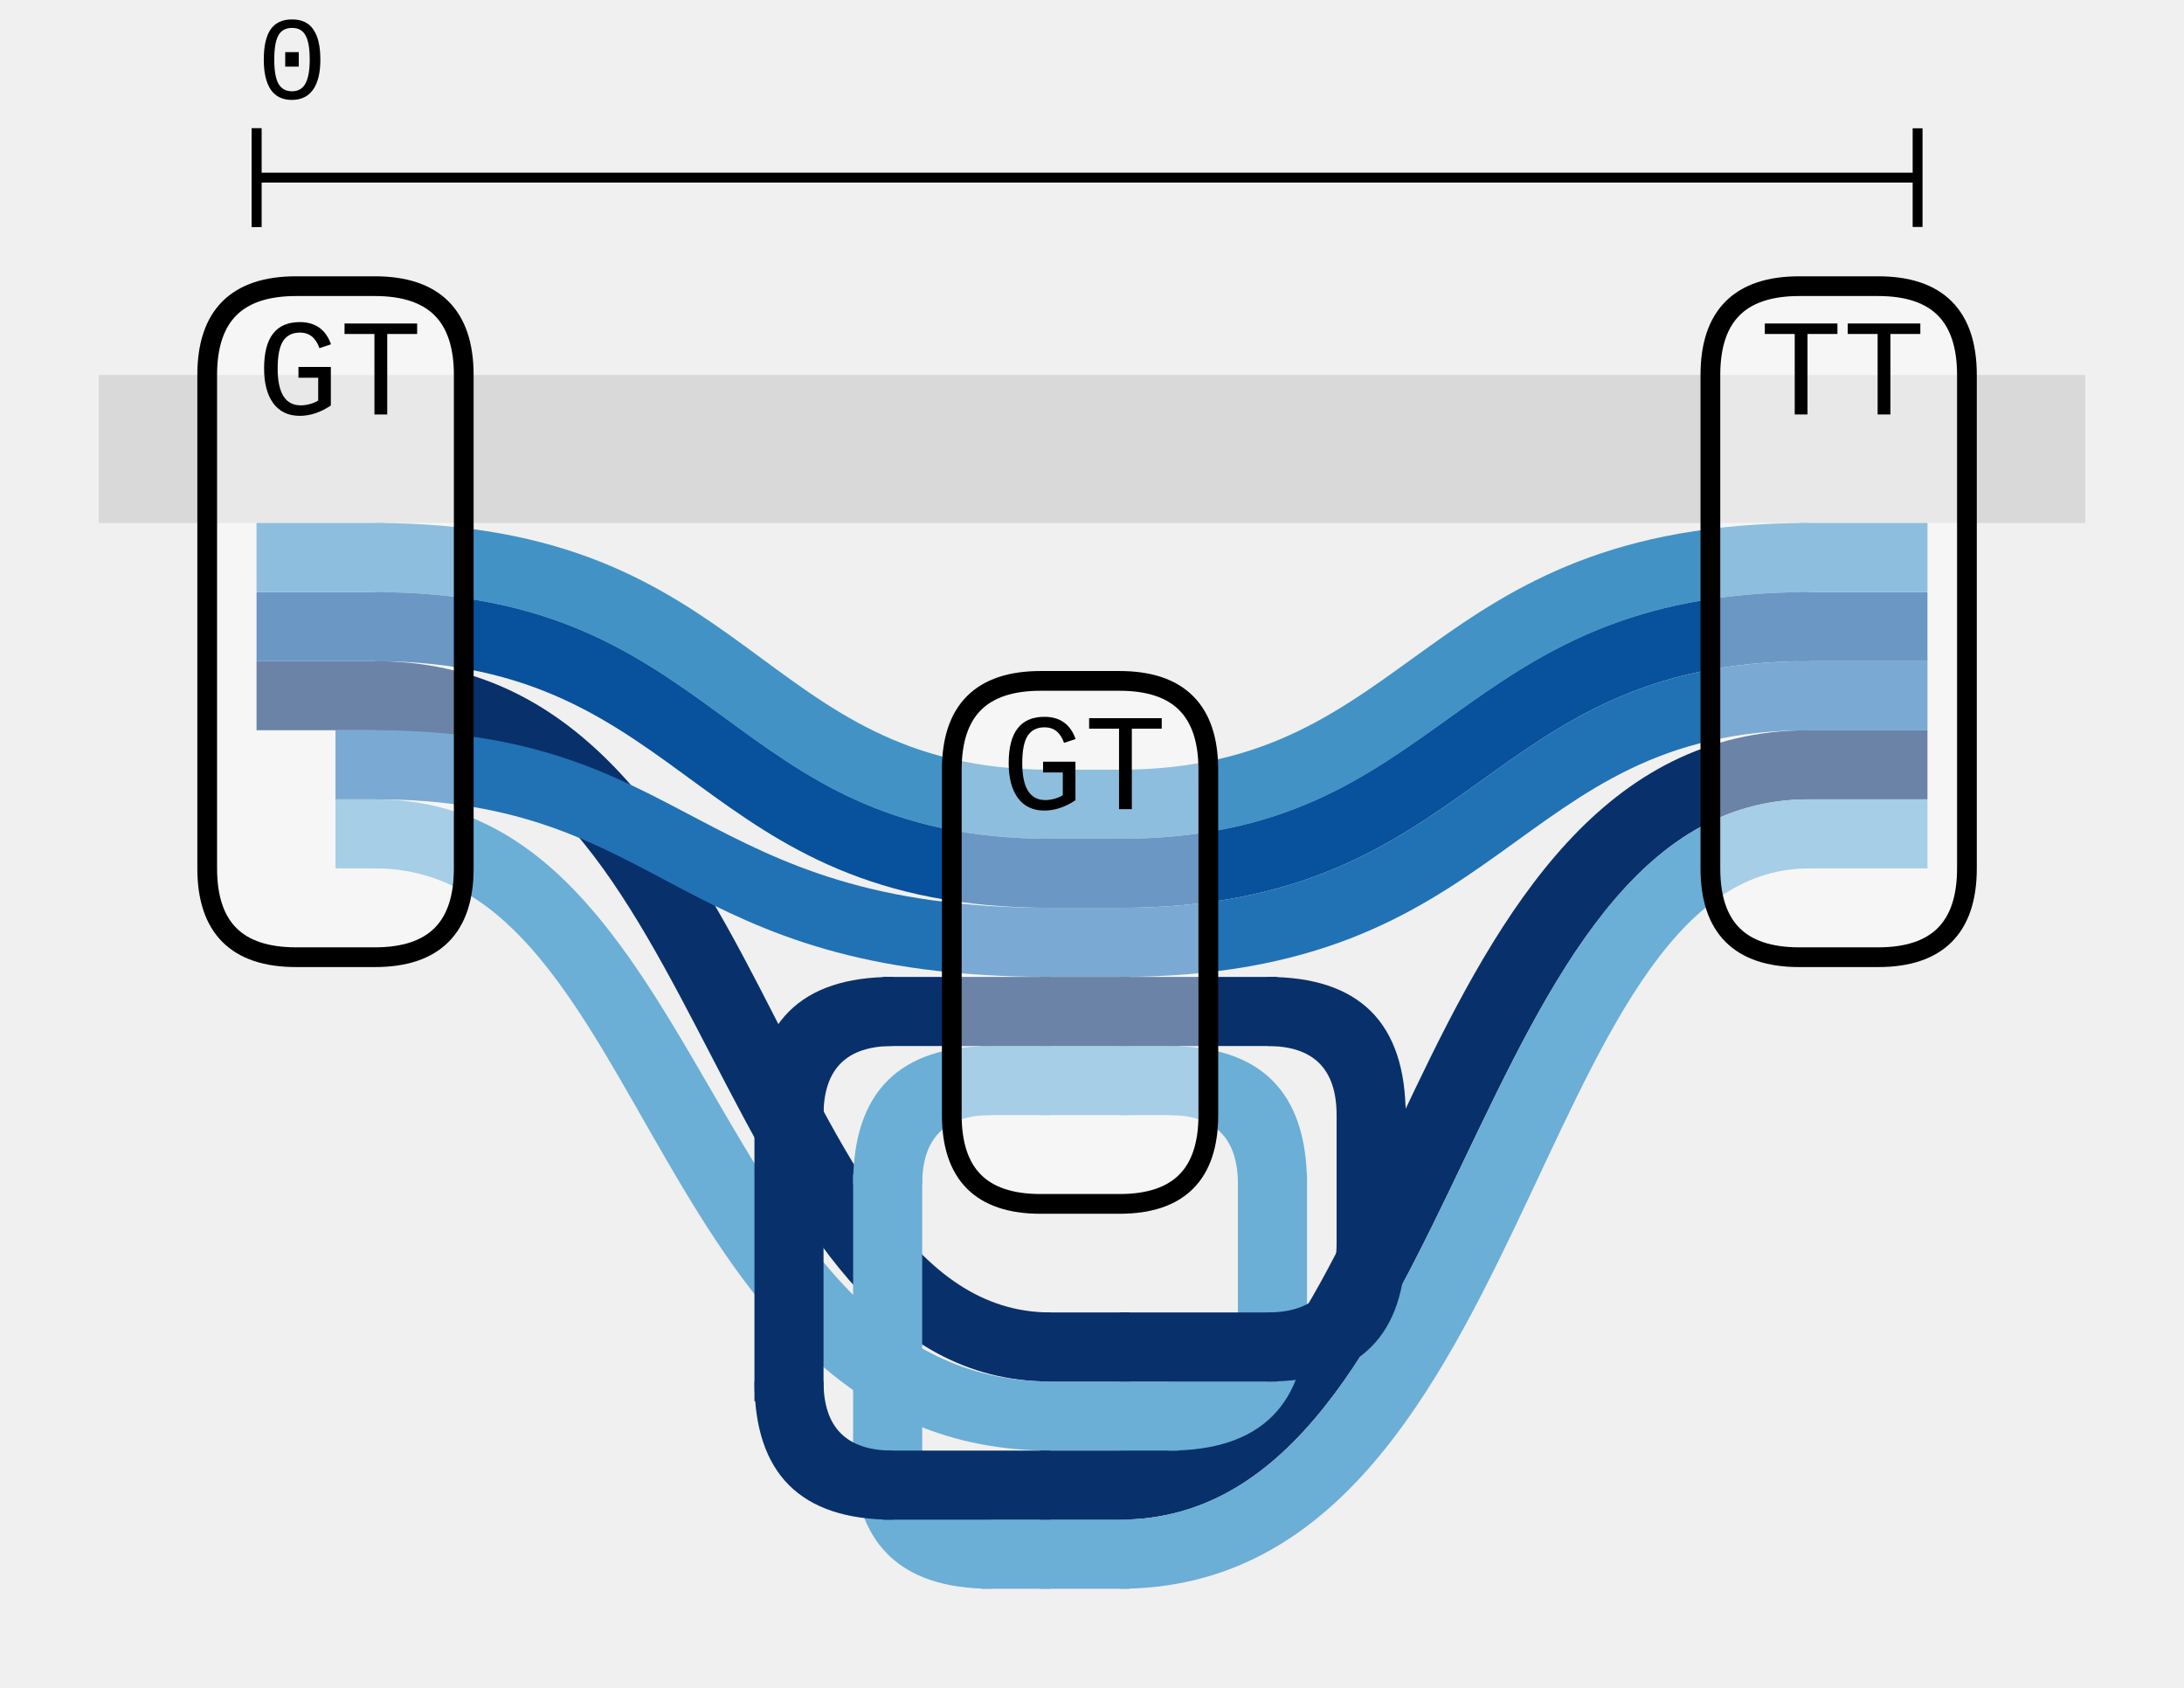
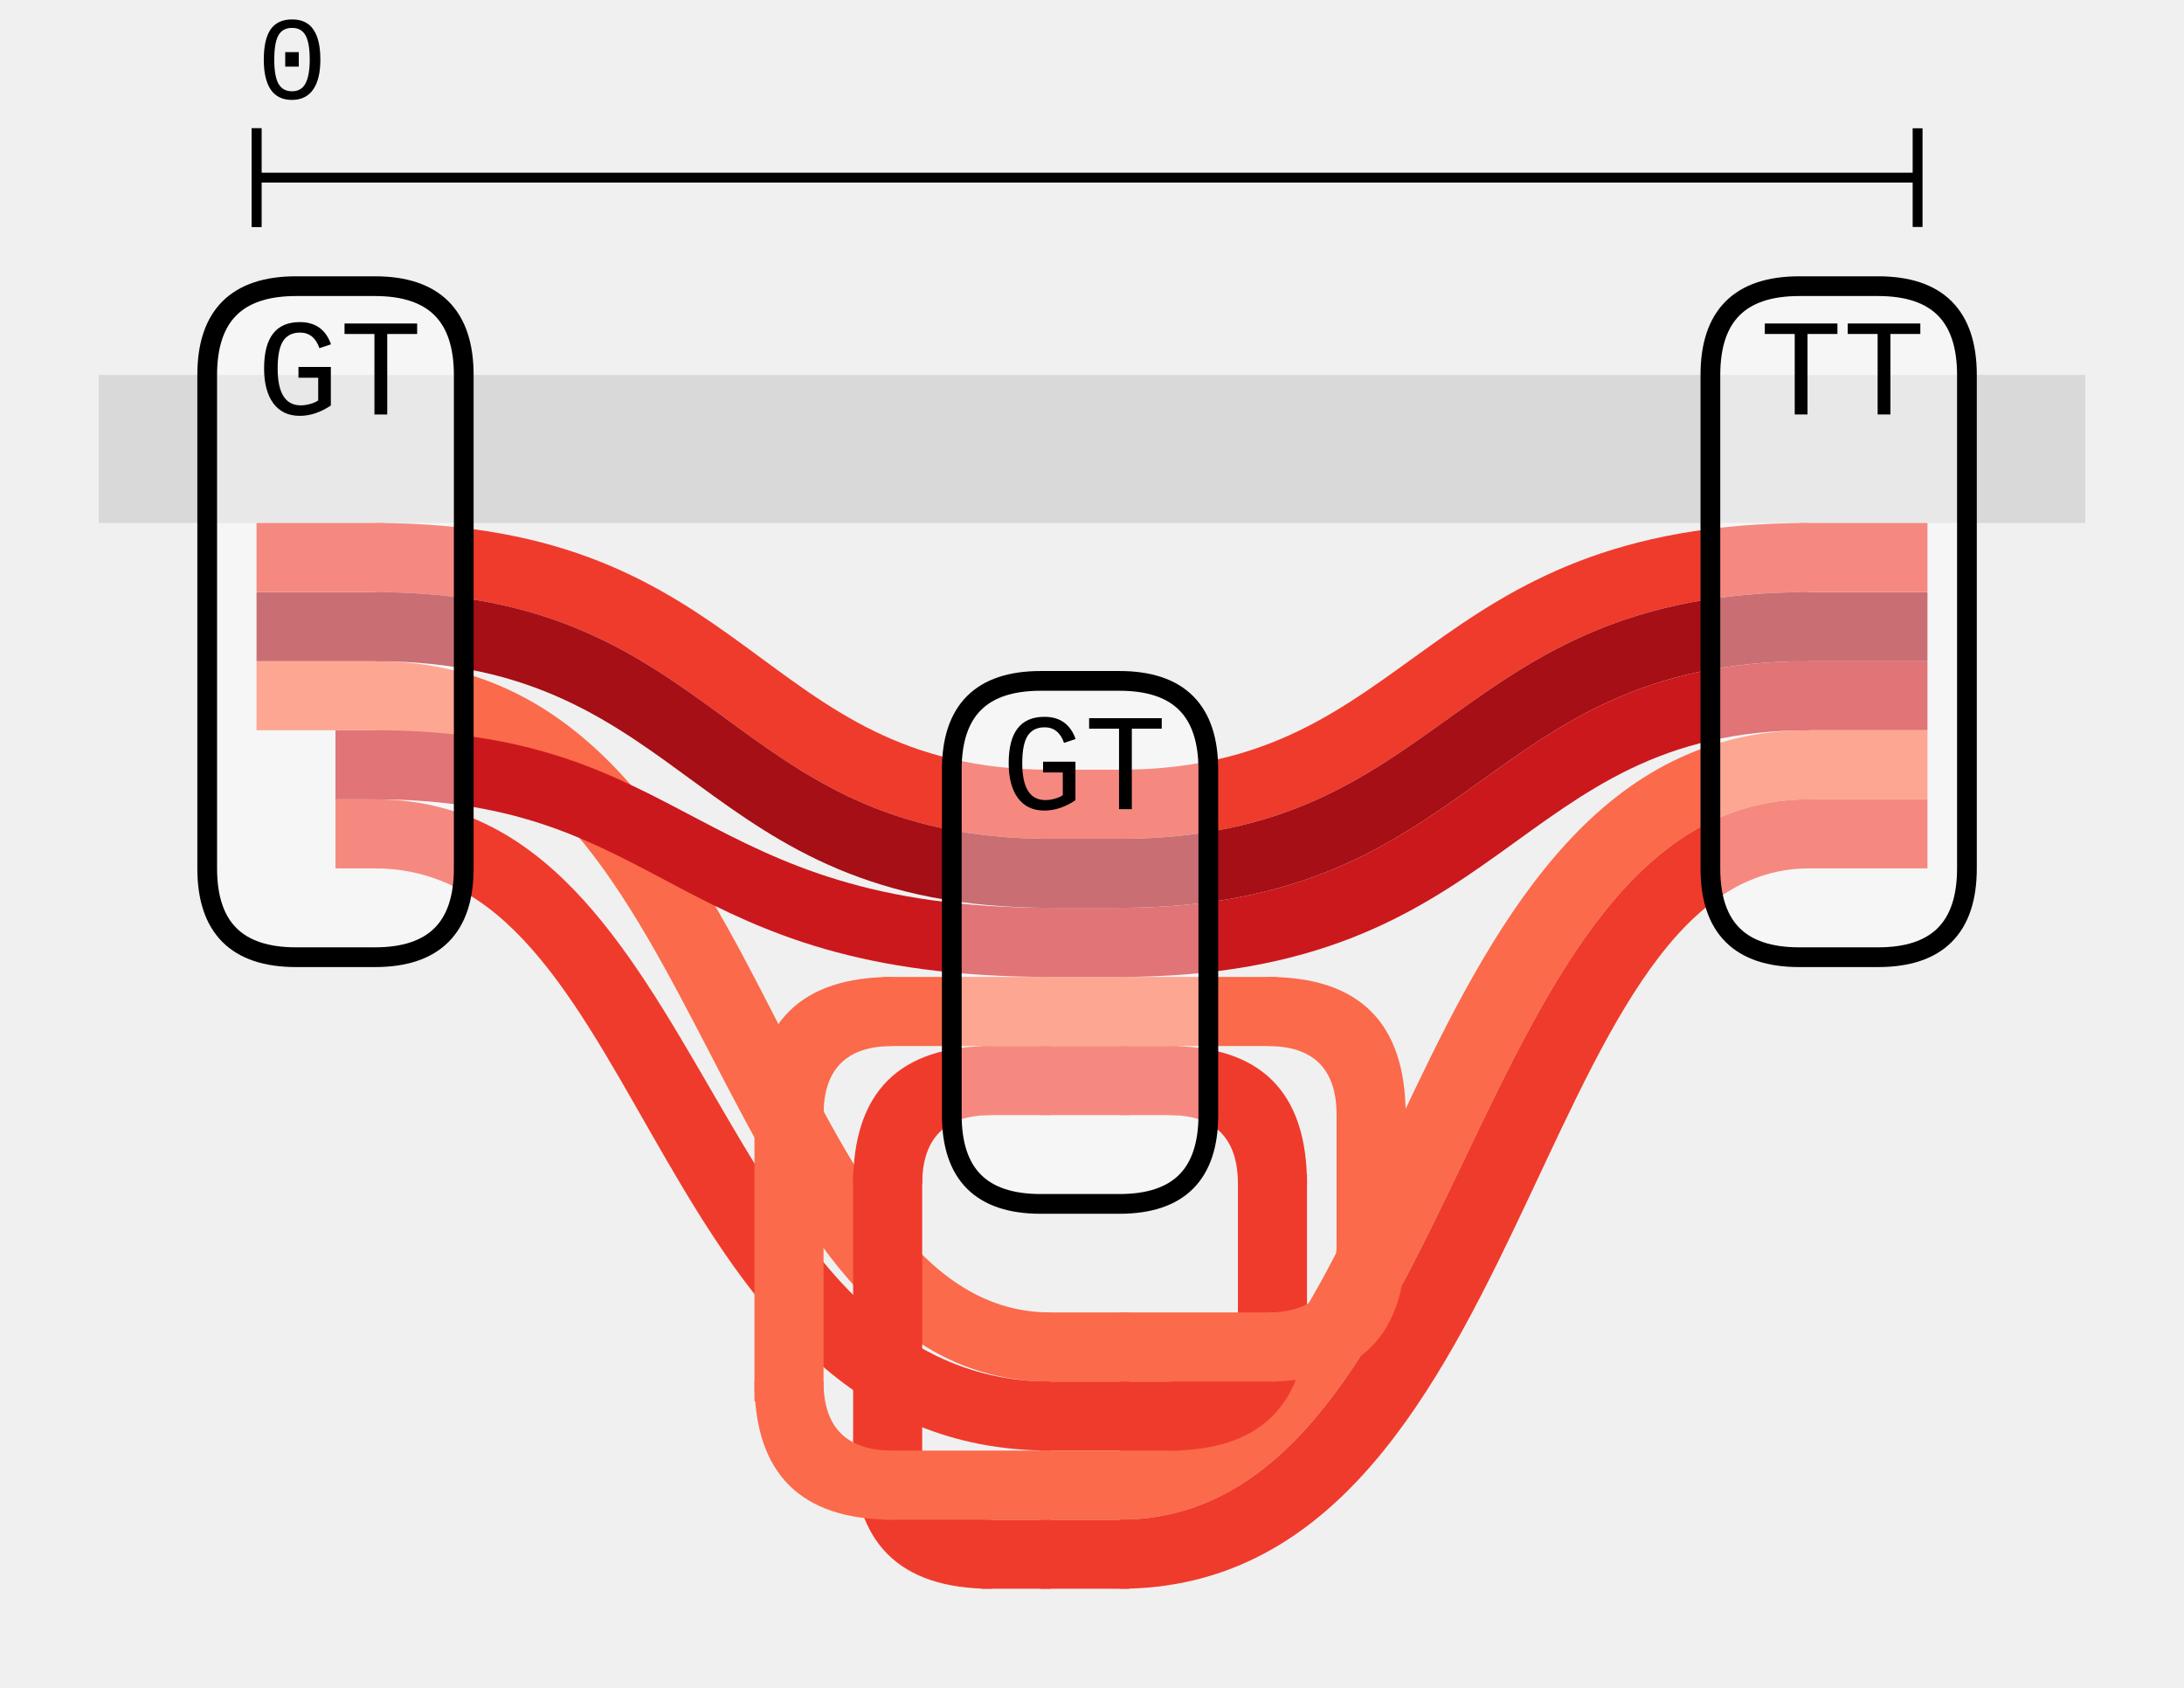
<svg xmlns="http://www.w3.org/2000/svg" id="tubemap" viewBox="-10 -18 221.348 171">
  <g>
    <defs>
      <pattern id="patternA" width="7" height="7" patternUnits="userSpaceOnUse" patternTransform="rotate(45)">
        <rect x="0" y="0" width="7" height="7" fill="#FFFFFF" />
        <rect x="0" y="0" width="3" height="3" fill="#505050" />
        <rect x="4" y="0" width="3" height="3" fill="#505050" />
        <rect x="0" y="4" width="3" height="3" fill="#505050" />
        <rect x="4" y="4" width="3" height="3" fill="#505050" />
      </pattern>
    </defs>
    <g class="track">
      <rect x="0" y="20" width="201.348" height="15" style="fill: rgb(217, 217, 217); fill-opacity: 1;" trackID="0" trackName="GRCh38.chr14" class="track0" color="#d9d9d9" />
-       <rect x="24" y="63" width="5" height="7" style="fill: rgb(107, 174, 214); fill-opacity: 1;" trackID="5" trackName="Read4" class="track5" color="#6baed6" />
-       <rect x="95.464" y="122" width="9" height="7" style="fill: rgb(107, 174, 214); fill-opacity: 1;" trackID="5" trackName="Read4" class="track5" color="#6baed6" />
-       <rect x="95.464" y="88" width="9" height="7" style="fill: rgb(107, 174, 214); fill-opacity: 1;" trackID="5" trackName="Read4" class="track5" color="#6baed6" />
-       <rect x="95.464" y="136" width="9" height="7" style="fill: rgb(107, 174, 214); fill-opacity: 1;" trackID="5" trackName="Read4" class="track5" color="#6baed6" />
-       <rect x="172.348" y="63" width="13" height="7" style="fill: rgb(107, 174, 214); fill-opacity: 1;" trackID="5" trackName="Read4" class="track5" color="#6baed6" />
-       <rect x="24" y="56" width="5" height="7" style="fill: rgb(33, 113, 181); fill-opacity: 1;" trackID="2" trackName="Read1" class="track2" color="#2171b5" />
-       <rect x="95.464" y="74" width="9" height="7" style="fill: rgb(33, 113, 181); fill-opacity: 1;" trackID="2" trackName="Read1" class="track2" color="#2171b5" />
-       <rect x="172.348" y="49" width="13" height="7" style="fill: rgb(33, 113, 181); fill-opacity: 1;" trackID="2" trackName="Read1" class="track2" color="#2171b5" />
-       <rect x="16" y="49" width="13" height="7" style="fill: rgb(8, 48, 107); fill-opacity: 1;" trackID="4" trackName="Read3" class="track4" color="#08306b" />
-       <rect x="95.464" y="115" width="9" height="7" style="fill: rgb(8, 48, 107); fill-opacity: 1;" trackID="4" trackName="Read3" class="track4" color="#08306b" />
-       <rect x="95.464" y="81" width="9" height="7" style="fill: rgb(8, 48, 107); fill-opacity: 1;" trackID="4" trackName="Read3" class="track4" color="#08306b" />
-       <rect x="95.464" y="129" width="9" height="7" style="fill: rgb(8, 48, 107); fill-opacity: 1;" trackID="4" trackName="Read3" class="track4" color="#08306b" />
-       <rect x="172.348" y="56" width="13" height="7" style="fill: rgb(8, 48, 107); fill-opacity: 1;" trackID="4" trackName="Read3" class="track4" color="#08306b" />
-       <rect x="16" y="42" width="13" height="7" style="fill: rgb(8, 81, 156); fill-opacity: 1;" trackID="3" trackName="Read2" class="track3" color="#08519c" />
-       <rect x="95.464" y="67" width="9" height="7" style="fill: rgb(8, 81, 156); fill-opacity: 1;" trackID="3" trackName="Read2" class="track3" color="#08519c" />
-       <rect x="172.348" y="42" width="13" height="7" style="fill: rgb(8, 81, 156); fill-opacity: 1;" trackID="3" trackName="Read2" class="track3" color="#08519c" />
-       <rect x="16" y="35" width="13" height="7" style="fill: rgb(66, 146, 198); fill-opacity: 1;" trackID="1" trackName="Read0" class="track1" color="#4292c6" />
-       <rect x="95.464" y="60" width="9" height="7" style="fill: rgb(66, 146, 198); fill-opacity: 1;" trackID="1" trackName="Read0" class="track1" color="#4292c6" />
-       <rect x="172.348" y="35" width="13" height="7" style="fill: rgb(66, 146, 198); fill-opacity: 1;" trackID="1" trackName="Read0" class="track1" color="#4292c6" />
-       <path d="M 103.464 129 C 131.664 129 131.664 56 173.348 56 V 63 C 138.406 63 138.406 136 103.464 136 Z" style="fill: rgb(8, 48, 107); fill-opacity: 1;" trackID="4" trackName="Read3" class="track4" color="#08306b" />
-       <path d="M 103.464 136 C 138.406 136 138.406 63 173.348 63 V 70 C 145.148 70 145.148 143 103.464 143 Z" style="fill: rgb(107, 174, 214); fill-opacity: 1;" trackID="5" trackName="Read4" class="track5" color="#6baed6" />
-       <path d="M 103.464 60 C 133.691 60 133.691 35 173.348 35 V 42 C 136.834 42 136.834 67 103.464 67 Z" style="fill: rgb(66, 146, 198); fill-opacity: 1;" trackID="1" trackName="Read0" class="track1" color="#4292c6" />
-       <path d="M 103.464 67 C 136.834 67 136.834 42 173.348 42 V 49 C 139.978 49 139.978 74 103.464 74 Z" style="fill: rgb(8, 81, 156); fill-opacity: 1;" trackID="3" trackName="Read2" class="track3" color="#08519c" />
-       <path d="M 103.464 74 C 139.978 74 139.978 49 173.348 49 V 56 C 143.122 56 143.122 81 103.464 81 Z" style="fill: rgb(33, 113, 181); fill-opacity: 1;" trackID="2" trackName="Read1" class="track2" color="#2171b5" />
-       <path d="M 28 49 C 68.517 49 68.517 115 96.464 115 V 122 C 62.04 122 62.04 56 28 56 Z" style="fill: rgb(8, 48, 107); fill-opacity: 1;" trackID="4" trackName="Read3" class="track4" color="#08306b" />
-       <path d="M 28 63 C 62.04 63 62.04 122 96.464 122 V 129 C 55.947 129 55.947 70 28 70 Z" style="fill: rgb(107, 174, 214); fill-opacity: 1;" trackID="5" trackName="Read4" class="track5" color="#6baed6" />
-       <path d="M 28 35 C 66.62 35 66.62 60 96.464 60 V 67 C 63.419 67 63.419 42 28 42 Z" style="fill: rgb(66, 146, 198); fill-opacity: 1;" trackID="1" trackName="Read0" class="track1" color="#4292c6" />
-       <path d="M 28 42 C 63.419 42 63.419 67 96.464 67 V 74 C 60.217 74 60.217 49 28 49 Z" style="fill: rgb(8, 81, 156); fill-opacity: 1;" trackID="3" trackName="Read2" class="track3" color="#08519c" />
-       <path d="M 28 56 C 60.217 56 60.217 74 96.464 74 V 81 C 57.844 81 57.844 63 28 63 Z" style="fill: rgb(33, 113, 181); fill-opacity: 1;" trackID="2" trackName="Read1" class="track2" color="#2171b5" />
-       <rect x="103.464" y="122" width="6" height="7" style="fill: rgb(107, 174, 214); fill-opacity: 1;" trackID="5" trackName="Read4" class="track5" color="#6baed6" />
-       <rect x="115.464" y="101" width="7" height="16" style="fill: rgb(107, 174, 214); fill-opacity: 1;" trackID="5" trackName="Read4" class="track5" color="#6baed6" />
-       <rect x="103.464" y="88" width="6" height="7" style="fill: rgb(107, 174, 214); fill-opacity: 1;" trackID="5" trackName="Read4" class="track5" color="#6baed6" />
-       <rect x="89.464" y="88" width="7" height="7" style="fill: rgb(107, 174, 214); fill-opacity: 1;" trackID="5" trackName="Read4" class="track5" color="#6baed6" />
-       <rect x="76.464" y="101" width="7" height="30" style="fill: rgb(107, 174, 214); fill-opacity: 1;" trackID="5" trackName="Read4" class="track5" color="#6baed6" />
-       <rect x="89.464" y="136" width="7" height="7" style="fill: rgb(107, 174, 214); fill-opacity: 1;" trackID="5" trackName="Read4" class="track5" color="#6baed6" />
-       <path d="M 108.464 122 Q 115.464 122 115.464 115 H 122.464 Q 122.464 129 108.464 129 Z " style="fill: rgb(107, 174, 214); fill-opacity: 1;" trackID="5" trackName="Read4" class="track5" color="#6baed6" />
-       <path d="M 108.464 88 Q 122.464 88 122.464 102 H 115.464 Q 115.464 95 108.464 95 Z " style="fill: rgb(107, 174, 214); fill-opacity: 1;" trackID="5" trackName="Read4" class="track5" color="#6baed6" />
-       <path d="M 90.464 136 Q 83.464 136 83.464 129 H 76.464 Q 76.464 143 90.464 143 Z " style="fill: rgb(107, 174, 214); fill-opacity: 1;" trackID="5" trackName="Read4" class="track5" color="#6baed6" />
-       <path d="M 90.464 88 Q 76.464 88 76.464 102 H 83.464 Q 83.464 95 90.464 95 Z " style="fill: rgb(107, 174, 214); fill-opacity: 1;" trackID="5" trackName="Read4" class="track5" color="#6baed6" />
-       <rect x="103.464" y="115" width="16" height="7" style="fill: rgb(8, 48, 107); fill-opacity: 1;" trackID="4" trackName="Read3" class="track4" color="#08306b" />
-       <rect x="125.464" y="94" width="7" height="16" style="fill: rgb(8, 48, 107); fill-opacity: 1;" trackID="4" trackName="Read3" class="track4" color="#08306b" />
-       <rect x="103.464" y="81" width="16" height="7" style="fill: rgb(8, 48, 107); fill-opacity: 1;" trackID="4" trackName="Read3" class="track4" color="#08306b" />
-       <rect x="79.464" y="81" width="17" height="7" style="fill: rgb(8, 48, 107); fill-opacity: 1;" trackID="4" trackName="Read3" class="track4" color="#08306b" />
-       <rect x="66.464" y="94" width="7" height="30" style="fill: rgb(8, 48, 107); fill-opacity: 1;" trackID="4" trackName="Read3" class="track4" color="#08306b" />
-       <rect x="79.464" y="129" width="17" height="7" style="fill: rgb(8, 48, 107); fill-opacity: 1;" trackID="4" trackName="Read3" class="track4" color="#08306b" />
-       <path d="M 118.464 115 Q 125.464 115 125.464 108 H 132.464 Q 132.464 122 118.464 122 Z " style="fill: rgb(8, 48, 107); fill-opacity: 1;" trackID="4" trackName="Read3" class="track4" color="#08306b" />
-       <path d="M 118.464 81 Q 132.464 81 132.464 95 H 125.464 Q 125.464 88 118.464 88 Z " style="fill: rgb(8, 48, 107); fill-opacity: 1;" trackID="4" trackName="Read3" class="track4" color="#08306b" />
-       <path d="M 80.464 129 Q 73.464 129 73.464 122 H 66.464 Q 66.464 136 80.464 136 Z " style="fill: rgb(8, 48, 107); fill-opacity: 1;" trackID="4" trackName="Read3" class="track4" color="#08306b" />
-       <path d="M 80.464 81 Q 66.464 81 66.464 95 H 73.464 Q 73.464 88 80.464 88 Z " style="fill: rgb(8, 48, 107); fill-opacity: 1;" trackID="4" trackName="Read3" class="track4" color="#08306b" />
+       <rect x="24" y="63" width="5" height="7" style="fill: rgb(239, 59, 44); fill-opacity: 1;" trackID="5" trackName="Read4" class="track5" color="#ef3b2c" />
+       <rect x="95.464" y="122" width="9" height="7" style="fill: rgb(239, 59, 44); fill-opacity: 1;" trackID="5" trackName="Read4" class="track5" color="#ef3b2c" />
+       <rect x="95.464" y="88" width="9" height="7" style="fill: rgb(239, 59, 44); fill-opacity: 1;" trackID="5" trackName="Read4" class="track5" color="#ef3b2c" />
+       <rect x="95.464" y="136" width="9" height="7" style="fill: rgb(239, 59, 44); fill-opacity: 1;" trackID="5" trackName="Read4" class="track5" color="#ef3b2c" />
+       <rect x="172.348" y="63" width="13" height="7" style="fill: rgb(239, 59, 44); fill-opacity: 1;" trackID="5" trackName="Read4" class="track5" color="#ef3b2c" />
+       <rect x="24" y="56" width="5" height="7" style="fill: rgb(203, 24, 29); fill-opacity: 1;" trackID="2" trackName="Read1" class="track2" color="#cb181d" />
+       <rect x="95.464" y="74" width="9" height="7" style="fill: rgb(203, 24, 29); fill-opacity: 1;" trackID="2" trackName="Read1" class="track2" color="#cb181d" />
+       <rect x="172.348" y="49" width="13" height="7" style="fill: rgb(203, 24, 29); fill-opacity: 1;" trackID="2" trackName="Read1" class="track2" color="#cb181d" />
+       <rect x="16" y="49" width="13" height="7" style="fill: rgb(251, 106, 74); fill-opacity: 1;" trackID="4" trackName="Read3" class="track4" color="#fb6a4a" />
+       <rect x="95.464" y="115" width="9" height="7" style="fill: rgb(251, 106, 74); fill-opacity: 1;" trackID="4" trackName="Read3" class="track4" color="#fb6a4a" />
+       <rect x="95.464" y="81" width="9" height="7" style="fill: rgb(251, 106, 74); fill-opacity: 1;" trackID="4" trackName="Read3" class="track4" color="#fb6a4a" />
+       <rect x="95.464" y="129" width="9" height="7" style="fill: rgb(251, 106, 74); fill-opacity: 1;" trackID="4" trackName="Read3" class="track4" color="#fb6a4a" />
+       <rect x="172.348" y="56" width="13" height="7" style="fill: rgb(251, 106, 74); fill-opacity: 1;" trackID="4" trackName="Read3" class="track4" color="#fb6a4a" />
+       <rect x="16" y="42" width="13" height="7" style="fill: rgb(165, 15, 21); fill-opacity: 1;" trackID="3" trackName="Read2" class="track3" color="#a50f15" />
+       <rect x="95.464" y="67" width="9" height="7" style="fill: rgb(165, 15, 21); fill-opacity: 1;" trackID="3" trackName="Read2" class="track3" color="#a50f15" />
+       <rect x="172.348" y="42" width="13" height="7" style="fill: rgb(165, 15, 21); fill-opacity: 1;" trackID="3" trackName="Read2" class="track3" color="#a50f15" />
+       <rect x="16" y="35" width="13" height="7" style="fill: rgb(239, 59, 44); fill-opacity: 1;" trackID="1" trackName="Read0" class="track1" color="#ef3b2c" />
+       <rect x="95.464" y="60" width="9" height="7" style="fill: rgb(239, 59, 44); fill-opacity: 1;" trackID="1" trackName="Read0" class="track1" color="#ef3b2c" />
+       <rect x="172.348" y="35" width="13" height="7" style="fill: rgb(239, 59, 44); fill-opacity: 1;" trackID="1" trackName="Read0" class="track1" color="#ef3b2c" />
+       <path d="M 103.464 129 C 131.664 129 131.664 56 173.348 56 V 63 C 138.406 63 138.406 136 103.464 136 Z" style="fill: rgb(251, 106, 74); fill-opacity: 1;" trackID="4" trackName="Read3" class="track4" color="#fb6a4a" />
+       <path d="M 103.464 136 C 138.406 136 138.406 63 173.348 63 V 70 C 145.148 70 145.148 143 103.464 143 Z" style="fill: rgb(239, 59, 44); fill-opacity: 1;" trackID="5" trackName="Read4" class="track5" color="#ef3b2c" />
+       <path d="M 103.464 60 C 133.691 60 133.691 35 173.348 35 V 42 C 136.834 42 136.834 67 103.464 67 Z" style="fill: rgb(239, 59, 44); fill-opacity: 1;" trackID="1" trackName="Read0" class="track1" color="#ef3b2c" />
+       <path d="M 103.464 67 C 136.834 67 136.834 42 173.348 42 V 49 C 139.978 49 139.978 74 103.464 74 Z" style="fill: rgb(165, 15, 21); fill-opacity: 1;" trackID="3" trackName="Read2" class="track3" color="#a50f15" />
+       <path d="M 103.464 74 C 139.978 74 139.978 49 173.348 49 V 56 C 143.122 56 143.122 81 103.464 81 Z" style="fill: rgb(203, 24, 29); fill-opacity: 1;" trackID="2" trackName="Read1" class="track2" color="#cb181d" />
+       <path d="M 28 49 C 68.517 49 68.517 115 96.464 115 V 122 C 62.04 122 62.04 56 28 56 Z" style="fill: rgb(251, 106, 74); fill-opacity: 1;" trackID="4" trackName="Read3" class="track4" color="#fb6a4a" />
+       <path d="M 28 63 C 62.04 63 62.04 122 96.464 122 V 129 C 55.947 129 55.947 70 28 70 Z" style="fill: rgb(239, 59, 44); fill-opacity: 1;" trackID="5" trackName="Read4" class="track5" color="#ef3b2c" />
+       <path d="M 28 35 C 66.62 35 66.62 60 96.464 60 V 67 C 63.419 67 63.419 42 28 42 Z" style="fill: rgb(239, 59, 44); fill-opacity: 1;" trackID="1" trackName="Read0" class="track1" color="#ef3b2c" />
+       <path d="M 28 42 C 63.419 42 63.419 67 96.464 67 V 74 C 60.217 74 60.217 49 28 49 Z" style="fill: rgb(165, 15, 21); fill-opacity: 1;" trackID="3" trackName="Read2" class="track3" color="#a50f15" />
+       <path d="M 28 56 C 60.217 56 60.217 74 96.464 74 V 81 C 57.844 81 57.844 63 28 63 Z" style="fill: rgb(203, 24, 29); fill-opacity: 1;" trackID="2" trackName="Read1" class="track2" color="#cb181d" />
+       <rect x="103.464" y="122" width="6" height="7" style="fill: rgb(239, 59, 44); fill-opacity: 1;" trackID="5" trackName="Read4" class="track5" color="#ef3b2c" />
+       <rect x="115.464" y="101" width="7" height="16" style="fill: rgb(239, 59, 44); fill-opacity: 1;" trackID="5" trackName="Read4" class="track5" color="#ef3b2c" />
+       <rect x="103.464" y="88" width="6" height="7" style="fill: rgb(239, 59, 44); fill-opacity: 1;" trackID="5" trackName="Read4" class="track5" color="#ef3b2c" />
+       <rect x="89.464" y="88" width="7" height="7" style="fill: rgb(239, 59, 44); fill-opacity: 1;" trackID="5" trackName="Read4" class="track5" color="#ef3b2c" />
+       <rect x="76.464" y="101" width="7" height="30" style="fill: rgb(239, 59, 44); fill-opacity: 1;" trackID="5" trackName="Read4" class="track5" color="#ef3b2c" />
+       <rect x="89.464" y="136" width="7" height="7" style="fill: rgb(239, 59, 44); fill-opacity: 1;" trackID="5" trackName="Read4" class="track5" color="#ef3b2c" />
+       <path d="M 108.464 122 Q 115.464 122 115.464 115 H 122.464 Q 122.464 129 108.464 129 Z " style="fill: rgb(239, 59, 44); fill-opacity: 1;" trackID="5" trackName="Read4" class="track5" color="#ef3b2c" />
+       <path d="M 108.464 88 Q 122.464 88 122.464 102 H 115.464 Q 115.464 95 108.464 95 Z " style="fill: rgb(239, 59, 44); fill-opacity: 1;" trackID="5" trackName="Read4" class="track5" color="#ef3b2c" />
+       <path d="M 90.464 136 Q 83.464 136 83.464 129 H 76.464 Q 76.464 143 90.464 143 Z " style="fill: rgb(239, 59, 44); fill-opacity: 1;" trackID="5" trackName="Read4" class="track5" color="#ef3b2c" />
+       <path d="M 90.464 88 Q 76.464 88 76.464 102 H 83.464 Q 83.464 95 90.464 95 Z " style="fill: rgb(239, 59, 44); fill-opacity: 1;" trackID="5" trackName="Read4" class="track5" color="#ef3b2c" />
+       <rect x="103.464" y="115" width="16" height="7" style="fill: rgb(251, 106, 74); fill-opacity: 1;" trackID="4" trackName="Read3" class="track4" color="#fb6a4a" />
+       <rect x="125.464" y="94" width="7" height="16" style="fill: rgb(251, 106, 74); fill-opacity: 1;" trackID="4" trackName="Read3" class="track4" color="#fb6a4a" />
+       <rect x="103.464" y="81" width="16" height="7" style="fill: rgb(251, 106, 74); fill-opacity: 1;" trackID="4" trackName="Read3" class="track4" color="#fb6a4a" />
+       <rect x="79.464" y="81" width="17" height="7" style="fill: rgb(251, 106, 74); fill-opacity: 1;" trackID="4" trackName="Read3" class="track4" color="#fb6a4a" />
+       <rect x="66.464" y="94" width="7" height="30" style="fill: rgb(251, 106, 74); fill-opacity: 1;" trackID="4" trackName="Read3" class="track4" color="#fb6a4a" />
+       <rect x="79.464" y="129" width="17" height="7" style="fill: rgb(251, 106, 74); fill-opacity: 1;" trackID="4" trackName="Read3" class="track4" color="#fb6a4a" />
+       <path d="M 118.464 115 Q 125.464 115 125.464 108 H 132.464 Q 132.464 122 118.464 122 Z " style="fill: rgb(251, 106, 74); fill-opacity: 1;" trackID="4" trackName="Read3" class="track4" color="#fb6a4a" />
+       <path d="M 118.464 81 Q 132.464 81 132.464 95 H 125.464 Q 125.464 88 118.464 88 Z " style="fill: rgb(251, 106, 74); fill-opacity: 1;" trackID="4" trackName="Read3" class="track4" color="#fb6a4a" />
+       <path d="M 80.464 129 Q 73.464 129 73.464 122 H 66.464 Q 66.464 136 80.464 136 Z " style="fill: rgb(251, 106, 74); fill-opacity: 1;" trackID="4" trackName="Read3" class="track4" color="#fb6a4a" />
+       <path d="M 80.464 81 Q 66.464 81 66.464 95 H 73.464 Q 73.464 88 80.464 88 Z " style="fill: rgb(251, 106, 74); fill-opacity: 1;" trackID="4" trackName="Read3" class="track4" color="#fb6a4a" />
    </g>
    <g class="node">
      <path data-node="60080785" d="M 86.464 60 Q 86.464 51 95.464 51 L 103.464 51 Q 112.464 51 112.464 60 L 112.464 95 Q 112.464 104 103.464 104 L 95.464 104 Q 86.464 104 86.464 95 L 86.464 60" style="fill: rgb(255, 255, 255); fill-opacity: 0.4; stroke: rgb(0, 0, 0); stroke-width: 2px;" />
      <path data-node="60080783" d="M 163.348 20 Q 163.348 11 172.348 11 L 180.348 11 Q 189.348 11 189.348 20 L 189.348 70 Q 189.348 79 180.348 79 L 172.348 79 Q 163.348 79 163.348 70 L 163.348 20" style="fill: rgb(255, 255, 255); fill-opacity: 0.4; stroke: rgb(0, 0, 0); stroke-width: 2px;" />
      <path data-node="60080786" d="M 11 20 Q 11 11 20 11 L 28 11 Q 37 11 37 20 L 37 70 Q 37 79 28 79 L 20 79 Q 11 79 11 70 L 11 20" style="fill: rgb(255, 255, 255); fill-opacity: 0.4; stroke: rgb(0, 0, 0); stroke-width: 2px;" />
    </g>
    <g class="sequence-labels-layer">
      <text x="91.464" y="64" font-family="&quot;Courier New&quot;, &quot;Courier&quot;, &quot;Lucida Console&quot;, monospace" font-size="14px" fill="black" style="pointer-events: none;">GT</text>
      <text x="168.348" y="24" font-family="&quot;Courier New&quot;, &quot;Courier&quot;, &quot;Lucida Console&quot;, monospace" font-size="14px" fill="black" style="pointer-events: none;">TT</text>
      <text x="16" y="24" font-family="&quot;Courier New&quot;, &quot;Courier&quot;, &quot;Lucida Console&quot;, monospace" font-size="14px" fill="black" style="pointer-events: none;">GT</text>
    </g>
    <line x1="16" y1="0" x2="184.348" y2="0" stroke-width="1" stroke="black" />
    <line x1="16" y1="-5" x2="16" y2="5" stroke-width="1" stroke="black" />
    <line x1="184.348" y1="-5" x2="184.348" y2="5" stroke-width="1" stroke="black" />
    <text text-anchor="start" x="16" y="-8" font-family="&quot;Courier New&quot;, &quot;Courier&quot;, &quot;Lucida Console&quot;, monospace" font-size="12px" fill="black" style="pointer-events: none;">0</text>
    <line x1="16" y1="-5" x2="16" y2="5" stroke-width="1" stroke="black" />
    <g class="mismatches-layer" />
  </g>
</svg>
